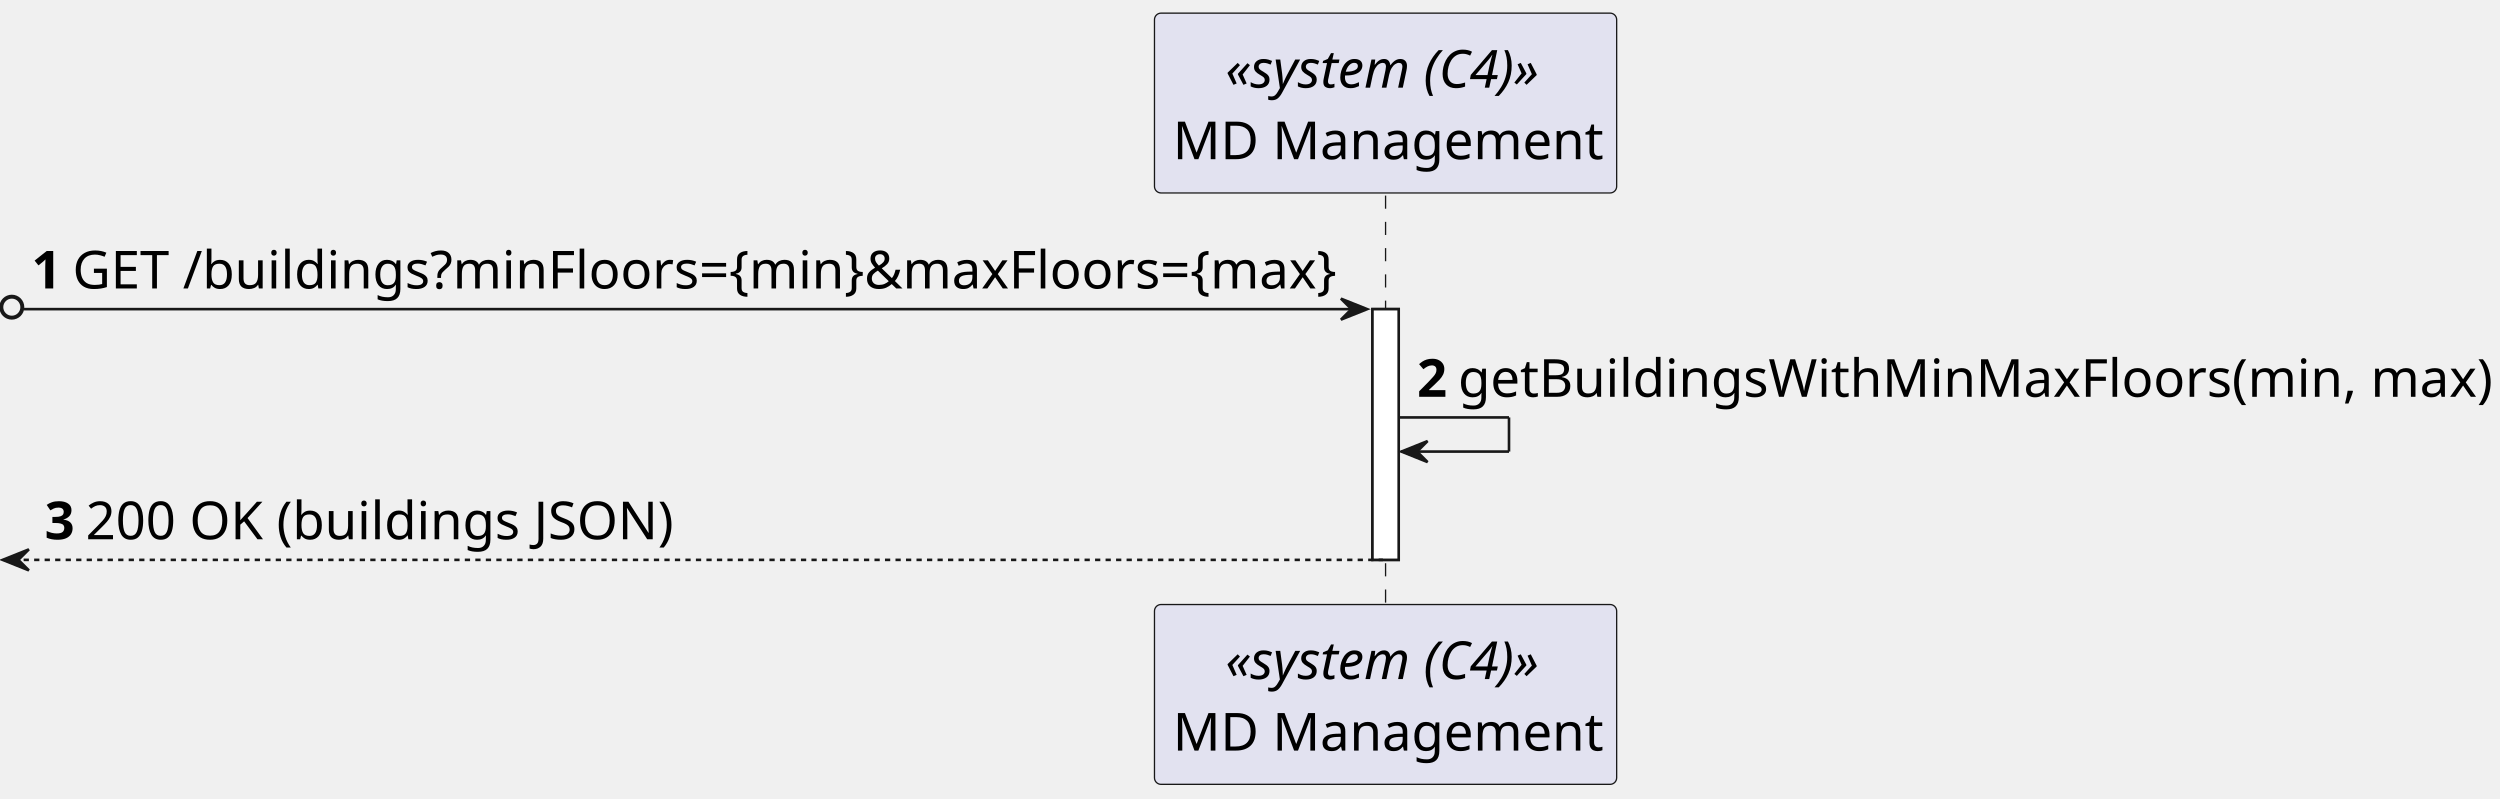
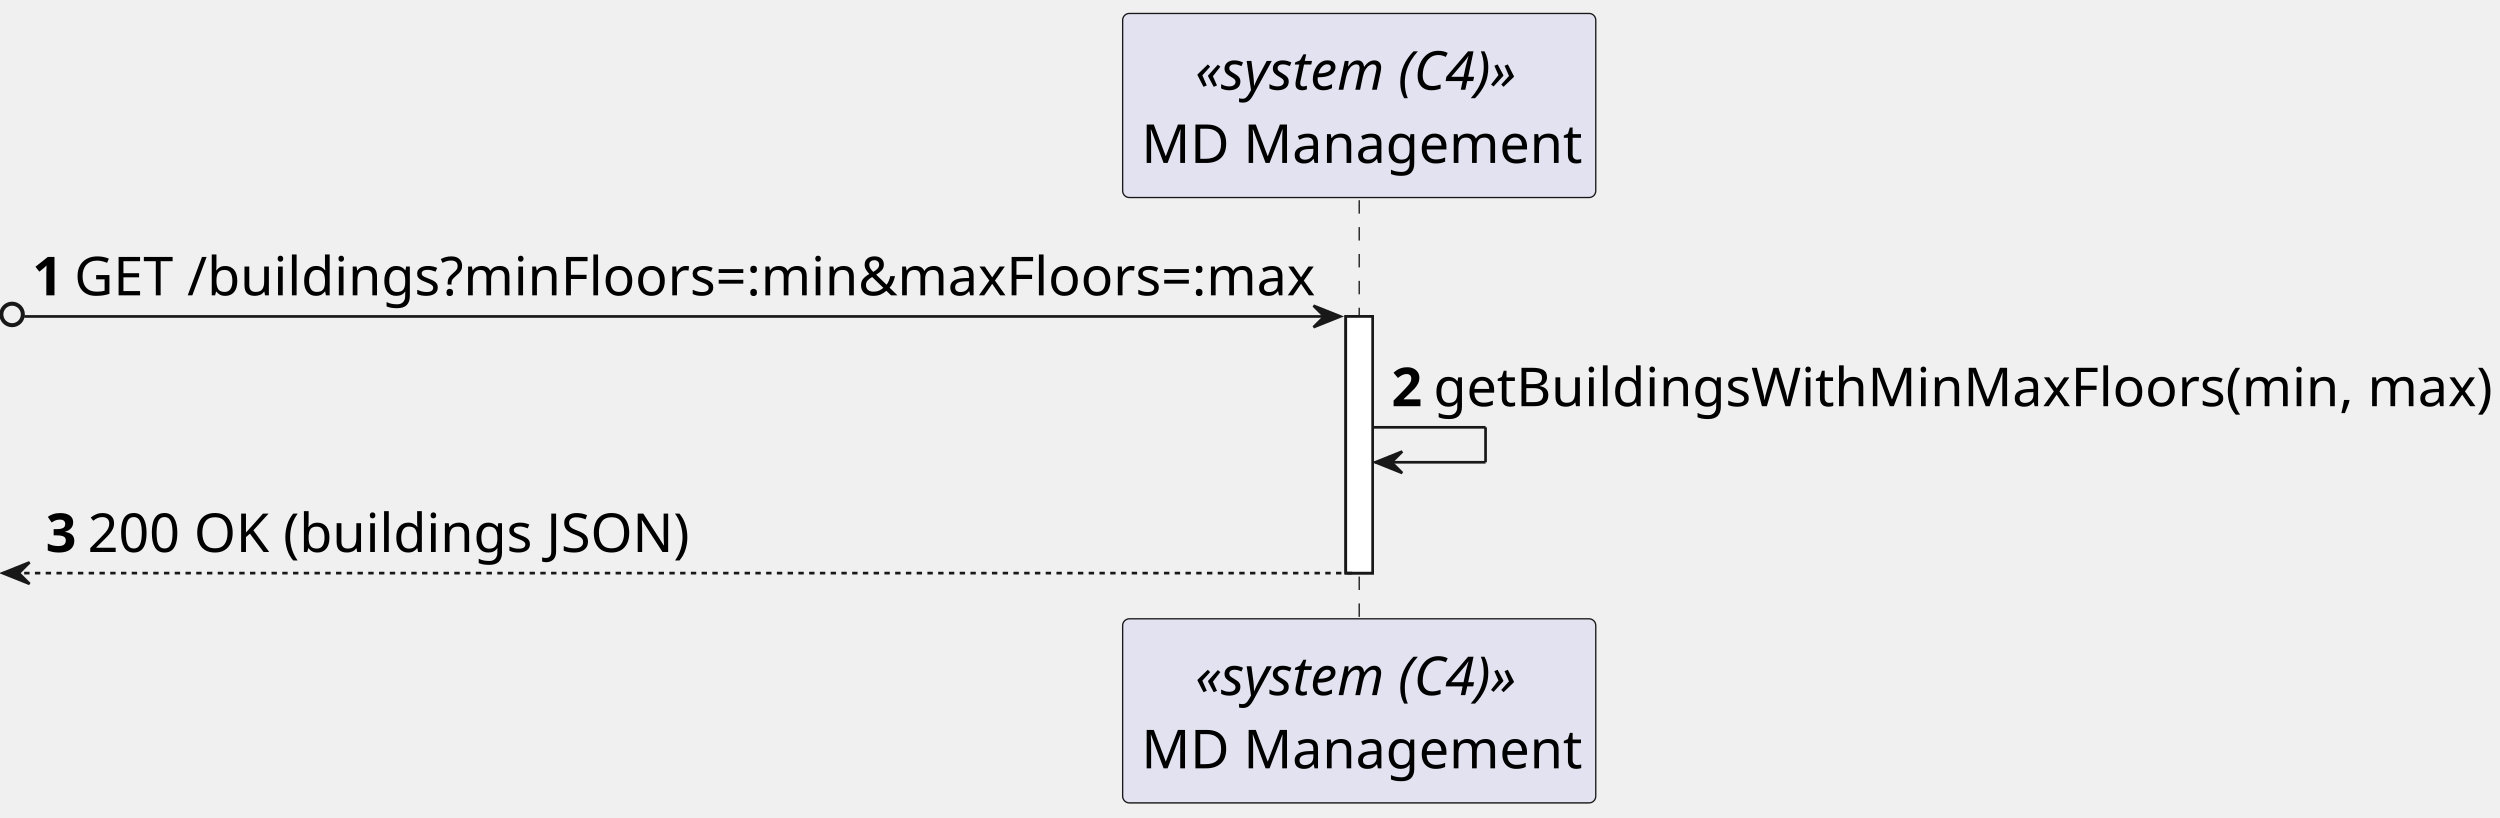
- <svg xmlns="http://www.w3.org/2000/svg" contentStyleType="text/css" height="304px" preserveAspectRatio="none" style="width:952px;height:304px;background:#FFFFFF;" version="1.1" viewBox="0 0 952 304" width="952px" zoomAndPan="magnify">
+ <svg xmlns="http://www.w3.org/2000/svg" contentStyleType="text/css" height="304px" preserveAspectRatio="none" style="width:930px;height:304px;background:#FFFFFF;" version="1.1" viewBox="0 0 930 304" width="930px" zoomAndPan="magnify">
  <defs />
  <g>
-     <rect fill="#FFFFFF" height="95.48" style="stroke:#181818;stroke-width:1.0;" width="10" x="522.625" y="117.72" />
-     <line style="stroke:#181818;stroke-width:0.5;stroke-dasharray:5.0,5.0;" x1="527.625" x2="527.625" y1="74.48" y2="231.2" />
-     <rect fill="#E2E2F0" height="68.48" rx="2.5" ry="2.5" style="stroke:#181818;stroke-width:0.5;" width="176" x="439.625" y="5" />
-     <text fill="#000000" font-family="sans-serif" font-size="20" font-style="italic" lengthAdjust="spacing" textLength="122" x="466.625" y="33.38">«system (C4)»</text>
-     <text fill="#000000" font-family="sans-serif" font-size="20" lengthAdjust="spacing" textLength="162" x="446.625" y="60.62">MD Management</text>
-     <rect fill="#E2E2F0" height="68.48" rx="2.5" ry="2.5" style="stroke:#181818;stroke-width:0.5;" width="176" x="439.625" y="230.2" />
-     <text fill="#000000" font-family="sans-serif" font-size="20" font-style="italic" lengthAdjust="spacing" textLength="122" x="466.625" y="258.58">«system (C4)»</text>
-     <text fill="#000000" font-family="sans-serif" font-size="20" lengthAdjust="spacing" textLength="162" x="446.625" y="285.82">MD Management</text>
-     <rect fill="#FFFFFF" height="95.48" style="stroke:#181818;stroke-width:1.0;" width="10" x="522.625" y="117.72" />
+     <rect fill="#FFFFFF" height="95.48" style="stroke:#181818;stroke-width:1.0;" width="10" x="500.625" y="117.72" />
+     <line style="stroke:#181818;stroke-width:0.5;stroke-dasharray:5.0,5.0;" x1="505.625" x2="505.625" y1="74.48" y2="231.2" />
+     <rect fill="#E2E2F0" height="68.48" rx="2.5" ry="2.5" style="stroke:#181818;stroke-width:0.5;" width="176" x="417.625" y="5" />
+     <text fill="#000000" font-family="sans-serif" font-size="20" font-style="italic" lengthAdjust="spacing" textLength="122" x="444.625" y="33.38">«system (C4)»</text>
+     <text fill="#000000" font-family="sans-serif" font-size="20" lengthAdjust="spacing" textLength="162" x="424.625" y="60.62">MD Management</text>
+     <rect fill="#E2E2F0" height="68.48" rx="2.5" ry="2.5" style="stroke:#181818;stroke-width:0.5;" width="176" x="417.625" y="230.2" />
+     <text fill="#000000" font-family="sans-serif" font-size="20" font-style="italic" lengthAdjust="spacing" textLength="122" x="444.625" y="258.58">«system (C4)»</text>
+     <text fill="#000000" font-family="sans-serif" font-size="20" lengthAdjust="spacing" textLength="162" x="424.625" y="285.82">MD Management</text>
+     <rect fill="#FFFFFF" height="95.48" style="stroke:#181818;stroke-width:1.0;" width="10" x="500.625" y="117.72" />
    <ellipse cx="4.5" cy="116.97" fill="none" rx="4" ry="4" style="stroke:#181818;stroke-width:1.5;" />
-     <polygon fill="#181818" points="510.625,113.72,520.625,117.72,510.625,121.72,514.625,117.72" style="stroke:#181818;stroke-width:1.0;" />
-     <line style="stroke:#181818;stroke-width:1.0;" x1="9" x2="516.625" y1="117.72" y2="117.72" />
+     <polygon fill="#181818" points="488.625,113.72,498.625,117.72,488.625,121.72,492.625,117.72" style="stroke:#181818;stroke-width:1.0;" />
+     <line style="stroke:#181818;stroke-width:1.0;" x1="9" x2="494.625" y1="117.72" y2="117.72" />
    <text fill="#000000" font-family="sans-serif" font-size="20" font-weight="bold" lengthAdjust="spacing" textLength="11.625" x="12" y="109.86">1</text>
-     <text fill="#000000" font-family="sans-serif" font-size="20" lengthAdjust="spacing" textLength="480" x="27.625" y="109.86">GET /buildings?minFloors={min}&amp;maxFloors={max}</text>
-     <line style="stroke:#181818;stroke-width:1.0;" x1="532.625" x2="574.625" y1="158.96" y2="158.96" />
-     <line style="stroke:#181818;stroke-width:1.0;" x1="574.625" x2="574.625" y1="158.96" y2="171.96" />
-     <line style="stroke:#181818;stroke-width:1.0;" x1="533.625" x2="574.625" y1="171.96" y2="171.96" />
-     <polygon fill="#181818" points="543.625,167.96,533.625,171.96,543.625,175.96,539.625,171.96" style="stroke:#181818;stroke-width:1.0;" />
-     <text fill="#000000" font-family="sans-serif" font-size="20" font-weight="bold" lengthAdjust="spacing" textLength="11.625" x="539.625" y="151.1">2</text>
-     <text fill="#000000" font-family="sans-serif" font-size="20" lengthAdjust="spacing" textLength="390" x="555.25" y="151.1">getBuildingsWithMinMaxFloors(min, max)</text>
+     <text fill="#000000" font-family="sans-serif" font-size="20" lengthAdjust="spacing" textLength="458" x="27.625" y="109.86">GET /buildings?minFloors=:min&amp;maxFloors=:max</text>
+     <line style="stroke:#181818;stroke-width:1.0;" x1="510.625" x2="552.625" y1="158.96" y2="158.96" />
+     <line style="stroke:#181818;stroke-width:1.0;" x1="552.625" x2="552.625" y1="158.96" y2="171.96" />
+     <line style="stroke:#181818;stroke-width:1.0;" x1="511.625" x2="552.625" y1="171.96" y2="171.96" />
+     <polygon fill="#181818" points="521.625,167.96,511.625,171.96,521.625,175.96,517.625,171.96" style="stroke:#181818;stroke-width:1.0;" />
+     <text fill="#000000" font-family="sans-serif" font-size="20" font-weight="bold" lengthAdjust="spacing" textLength="11.625" x="517.625" y="151.1">2</text>
+     <text fill="#000000" font-family="sans-serif" font-size="20" lengthAdjust="spacing" textLength="390" x="533.25" y="151.1">getBuildingsWithMinMaxFloors(min, max)</text>
    <polygon fill="#181818" points="11,209.2,1,213.2,11,217.2,7,213.2" style="stroke:#181818;stroke-width:1.0;" />
-     <line style="stroke:#181818;stroke-width:1.0;stroke-dasharray:2.0,2.0;" x1="5" x2="526.625" y1="213.2" y2="213.2" />
+     <line style="stroke:#181818;stroke-width:1.0;stroke-dasharray:2.0,2.0;" x1="5" x2="504.625" y1="213.2" y2="213.2" />
    <text fill="#000000" font-family="sans-serif" font-size="20" font-weight="bold" lengthAdjust="spacing" textLength="11.625" x="17" y="205.34">3</text>
    <text fill="#000000" font-family="sans-serif" font-size="20" lengthAdjust="spacing" textLength="220" x="32.625" y="205.34">200 OK (buildings JSON)</text>
  </g>
</svg>
